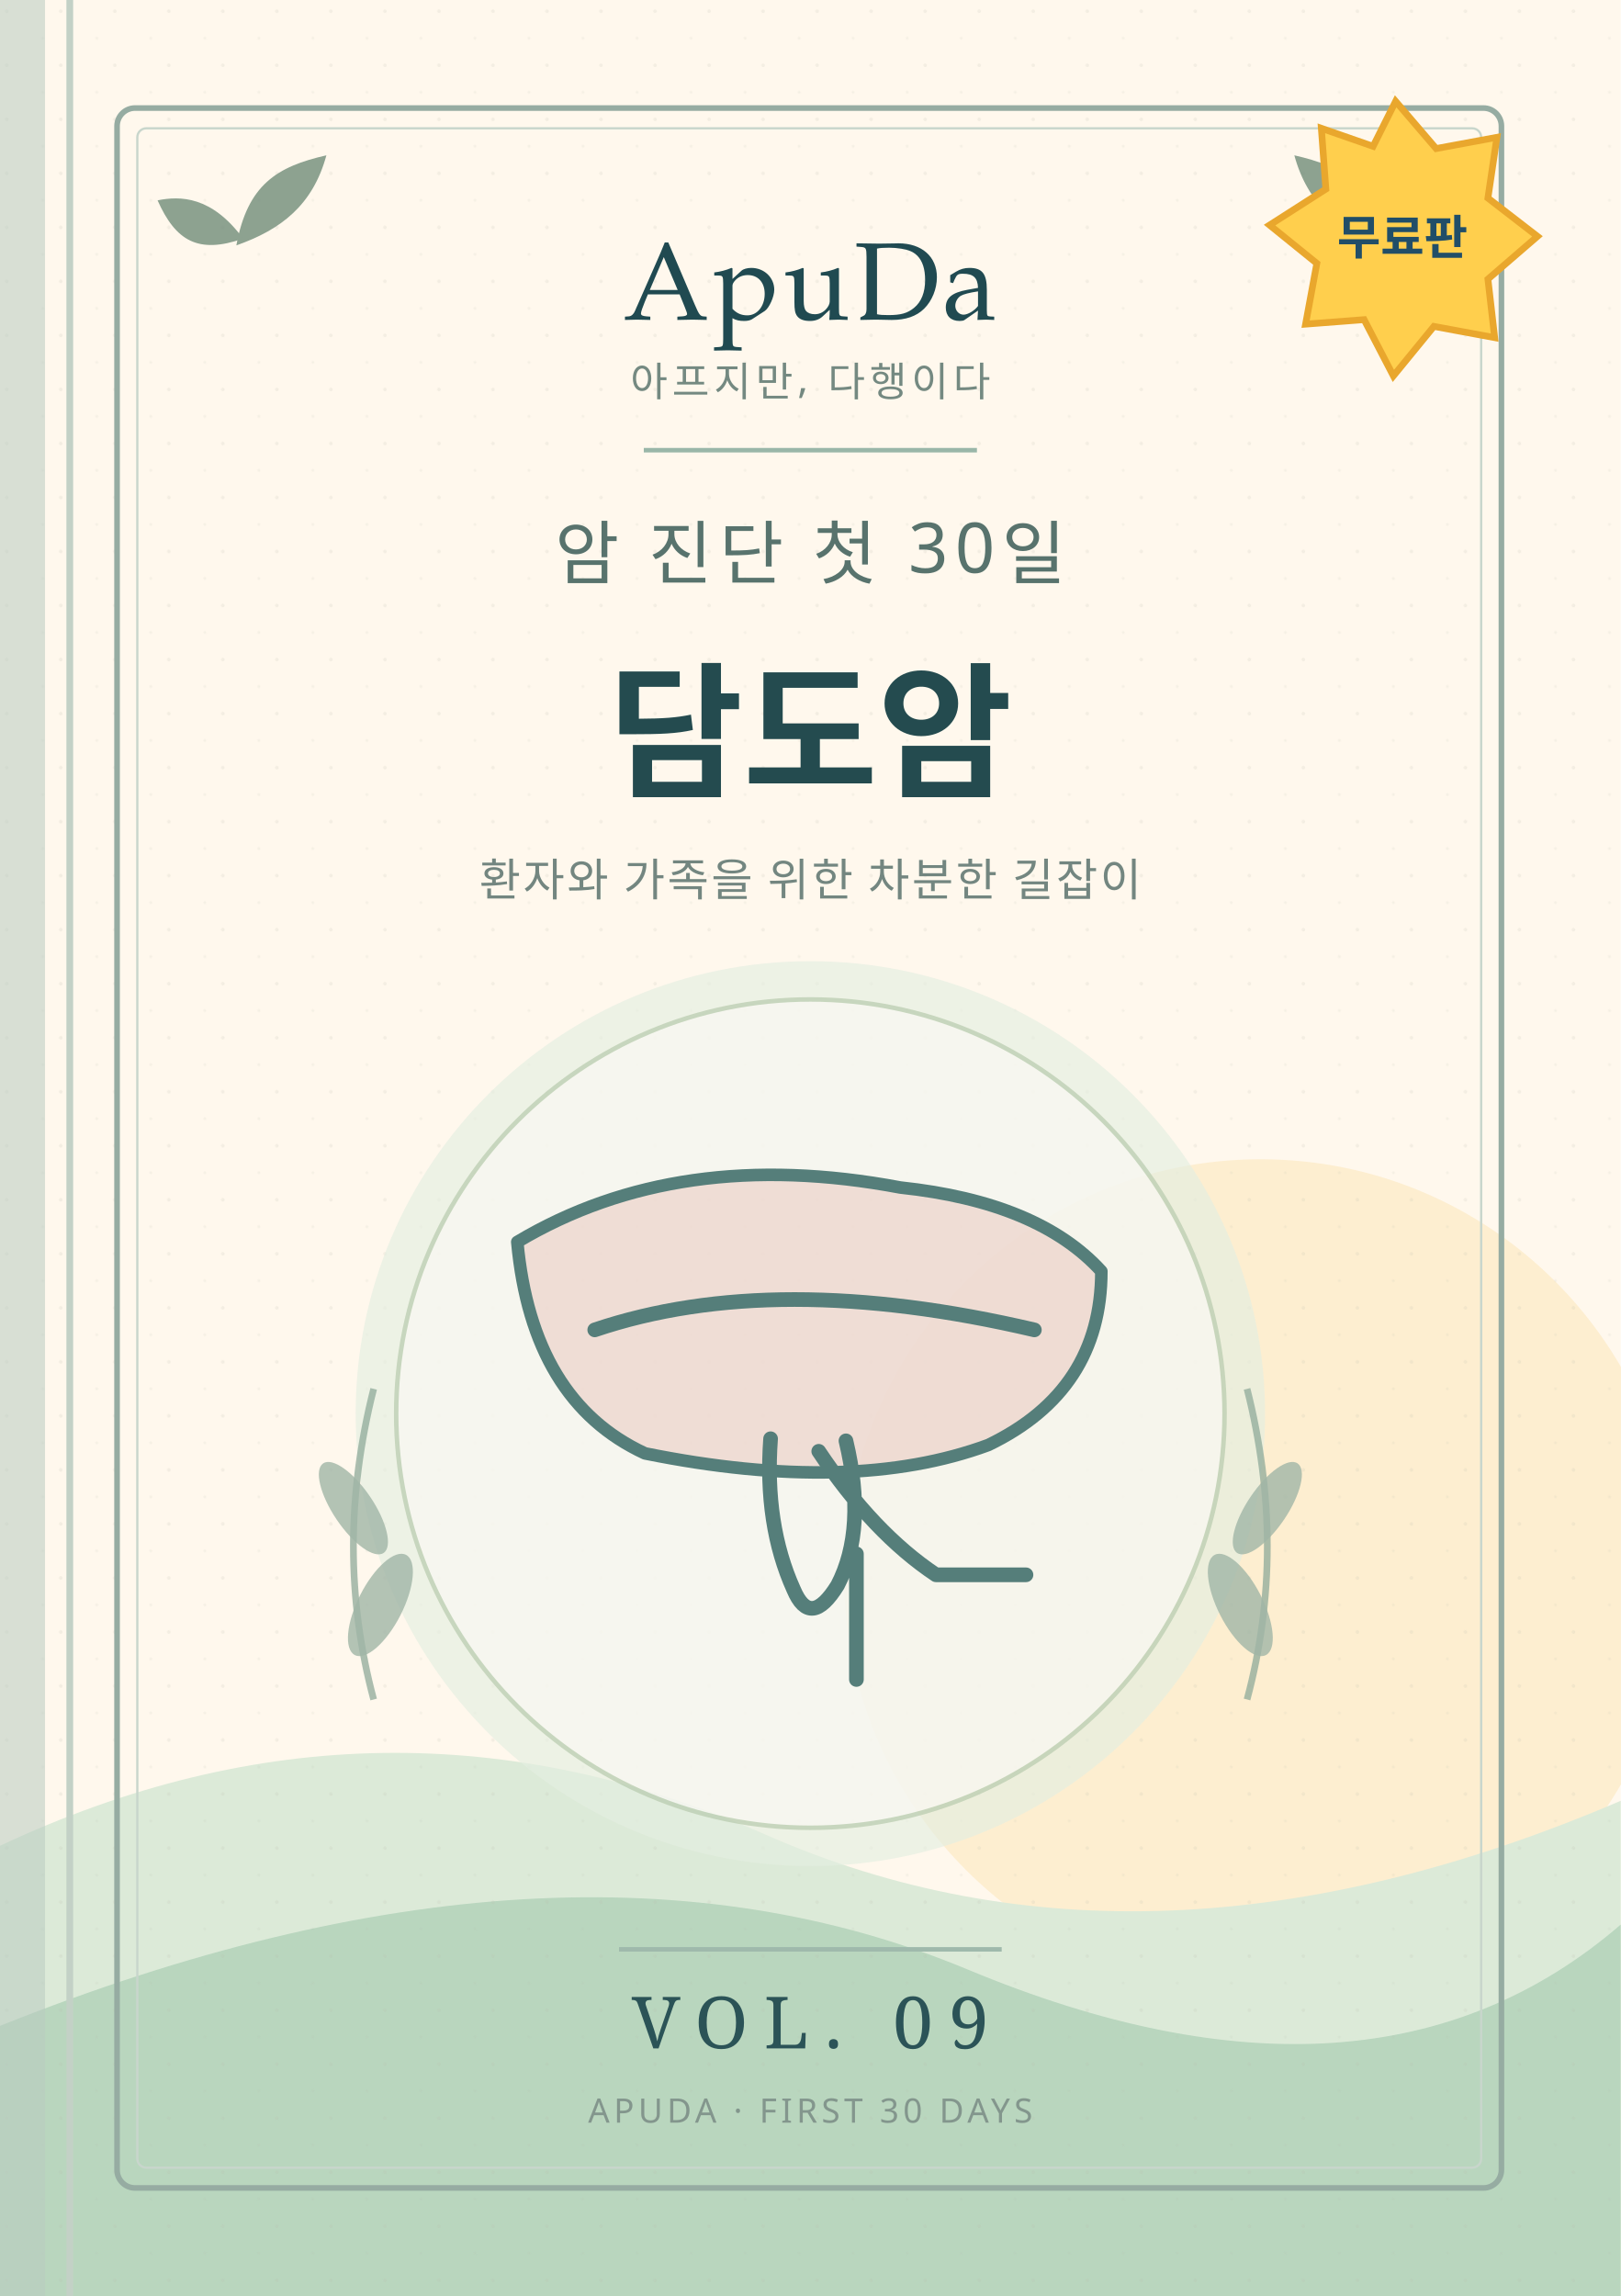
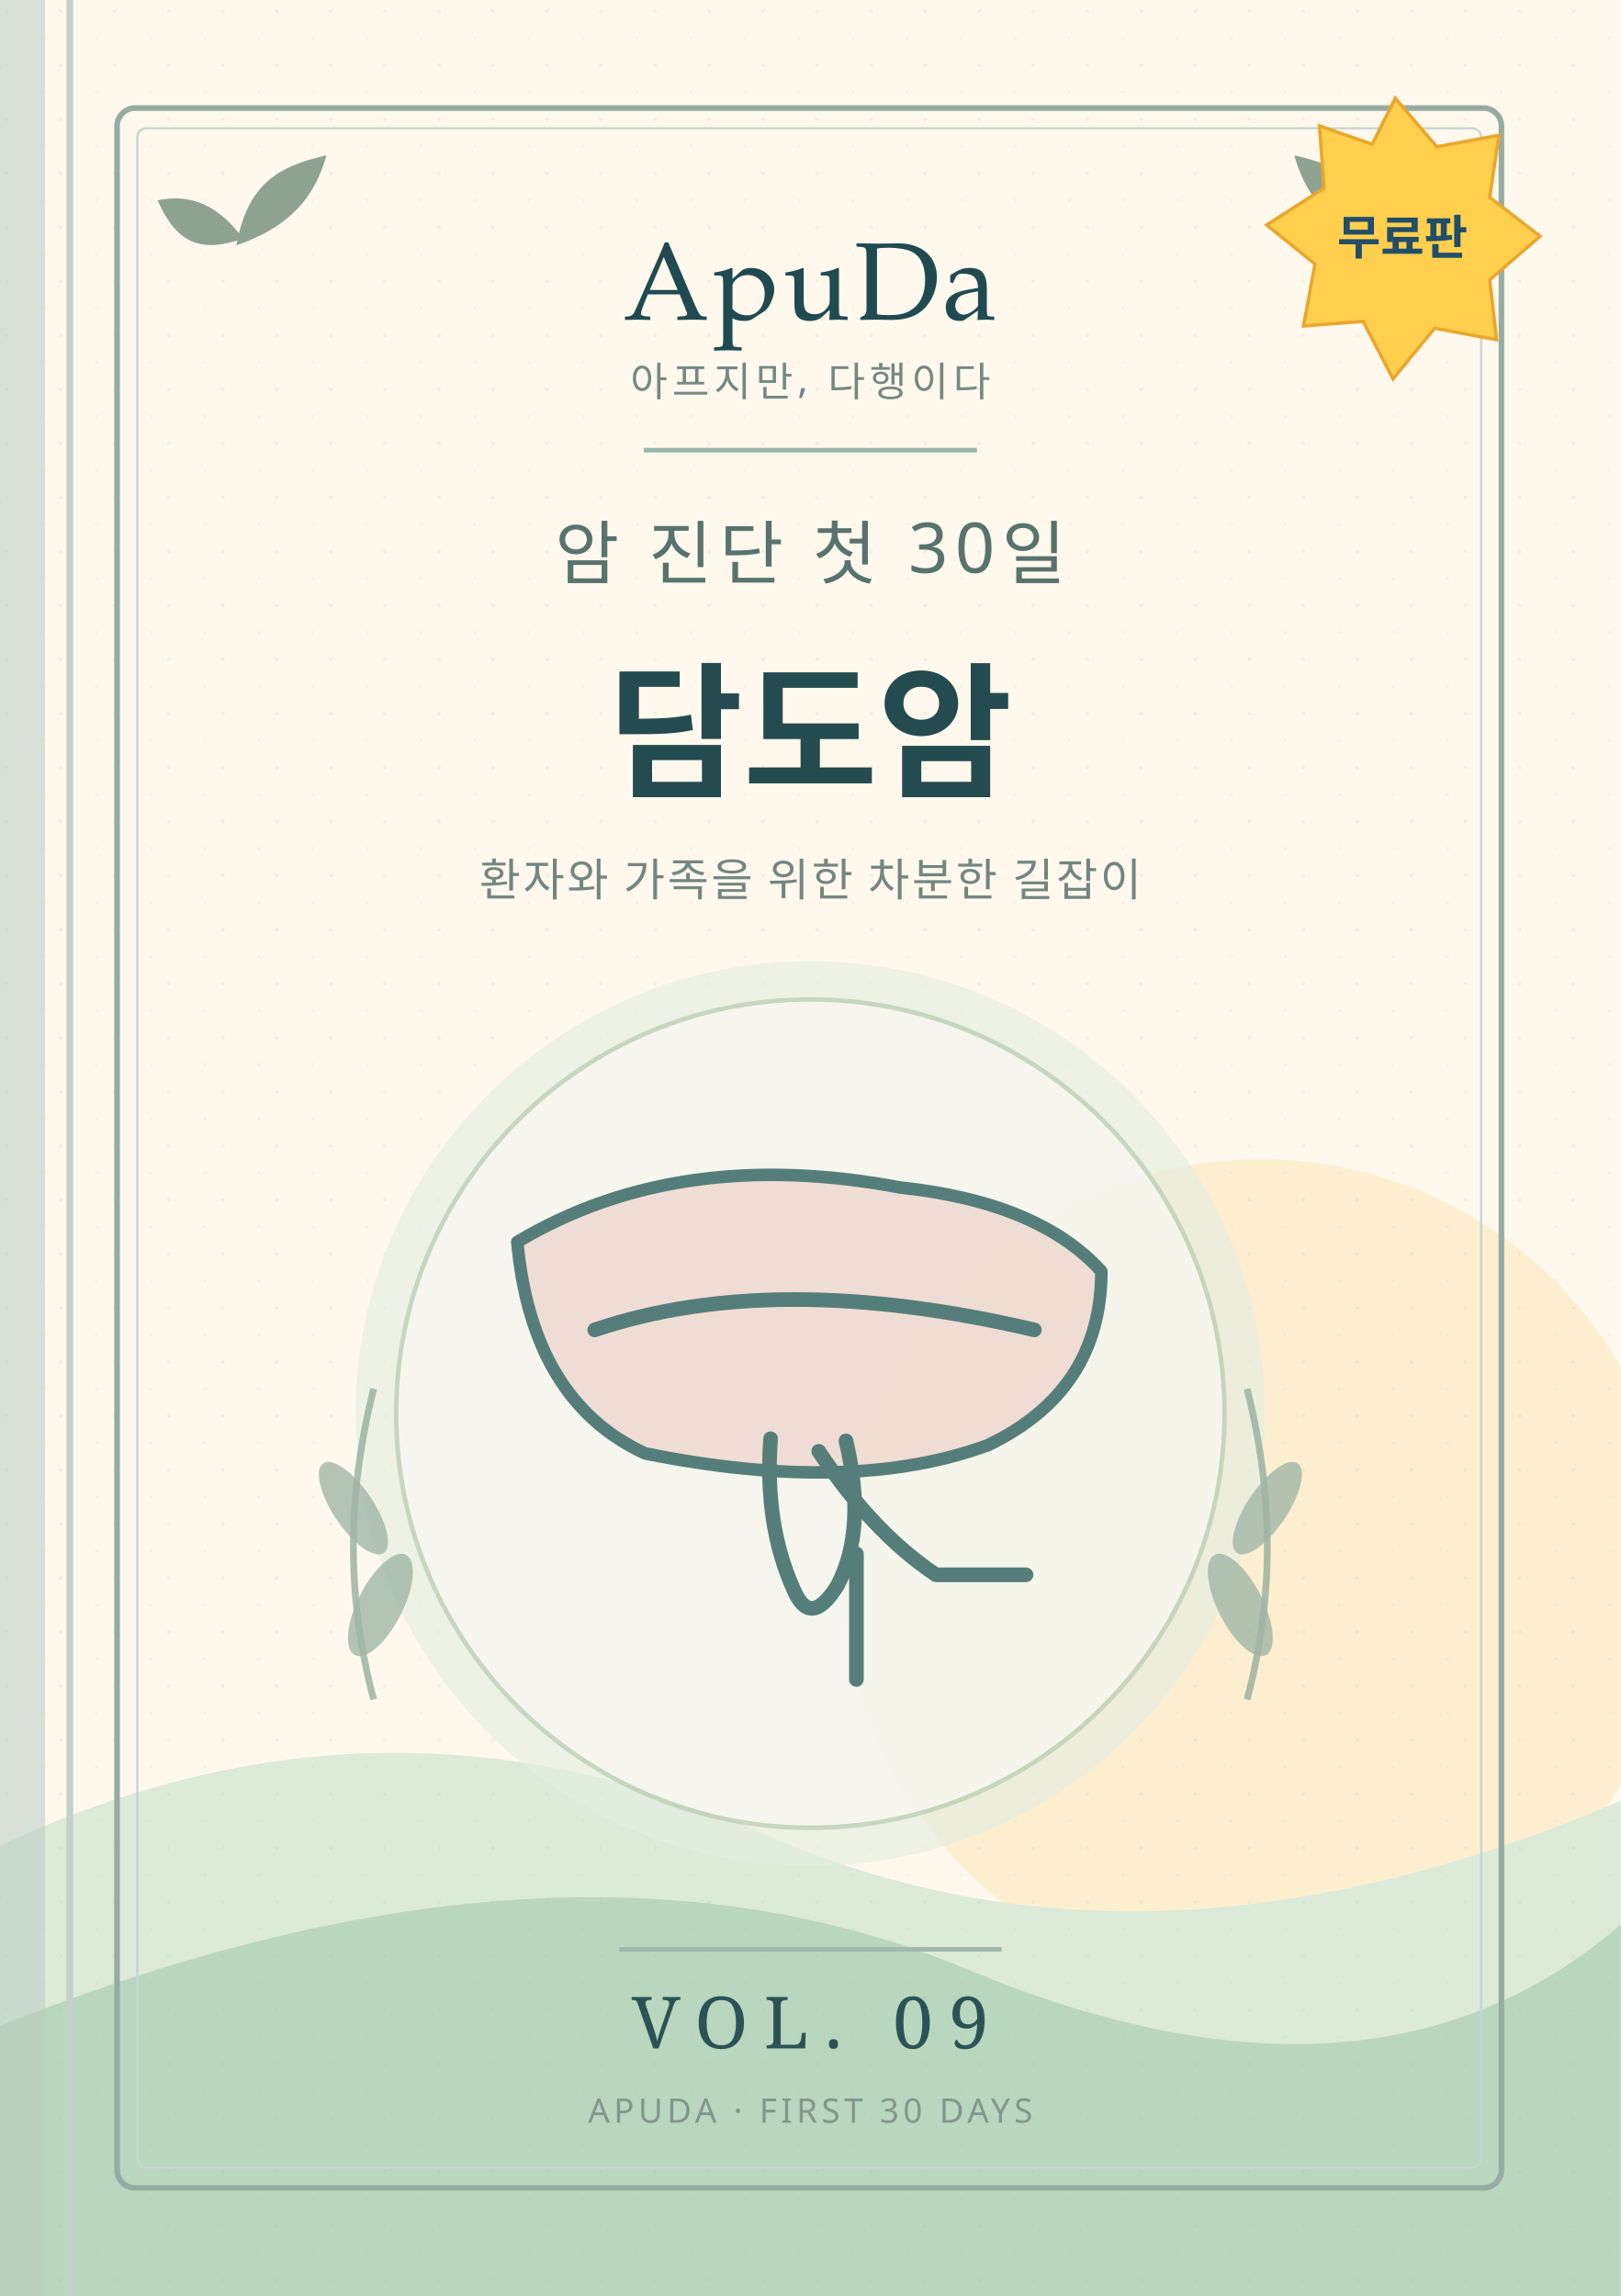
<svg xmlns="http://www.w3.org/2000/svg" width="720" height="1020" viewBox="0 0 720 1020" role="img" aria-labelledby="title description">
  <defs>
    <pattern id="paper" width="24" height="24" patternUnits="userSpaceOnUse">
      <circle cx="3" cy="5" r=".8" fill="#B6B8A9" opacity=".16" />
      <circle cx="19" cy="17" r=".65" fill="#B6B8A9" opacity=".12" />
    </pattern>
    <linearGradient id="book" x1="0" y1="0" x2="1" y2="0">
      <stop stop-color="#E4E9E1" />
      <stop offset=".65" stop-color="#F9F7F1" />
      <stop offset="1" stop-color="#F8F5EE" />
    </linearGradient>
  </defs>
  <rect width="720" height="1020" fill="#fff8ed" />
  <circle cx="560" cy="700" r="185" fill="#fbe4b4" opacity=".5" />
  <path d="M0 820 Q170 740 340 815 T720 800 V1020 H0Z" fill="#dcead8" />
  <path d="M0 900 Q250 800 430 875 T720 855 V1020 H0Z" fill="#a9cdb3" opacity=".7" />
  <rect width="720" height="1020" fill="url(#paper)" />
  <rect width="20" height="1020" fill="#B9CCC0" opacity=".56" />
  <path d="M31 0 V1020" stroke="#C3D1C6" stroke-width="3" />
  <rect x="52" y="48" width="615" height="924" rx="8" fill="none" stroke="#96ACA2" stroke-width="2.5" />
  <rect x="61" y="57" width="597" height="906" rx="4" fill="none" stroke="#C8D6CC" stroke-width="1" />
  <g fill="#708C79" opacity=".8">
    <path d="M105 109 C110 82 123 74 145 69 C139 91 125 102 105 109Z" />
    <path d="M108 106 C94 87 80 87 70 89 C78 107 88 113 108 106Z" />
    <path d="M615 109 C610 82 597 74 575 69 C581 91 595 102 615 109Z" />
    <path d="M612 106 C626 87 640 87 650 89 C642 107 632 113 612 106Z" />
  </g>
  <text x="360" y="142" font-family="Georgia,Palatino,serif" font-size="49" letter-spacing="1.8" text-anchor="middle" fill="#204A51">ApuDa</text>
  <text x="360" y="176" font-family="'Noto Sans KR','Malgun Gothic',sans-serif" font-size="18" text-anchor="middle" letter-spacing="2" fill="#748981">아프지만, 다행이다</text>
  <path d="M286 200 H434" stroke="#99B6A8" stroke-width="2" />
  <text x="360" y="257" font-family="'Noto Sans KR','Malgun Gothic',sans-serif" font-weight="500" font-size="31" text-anchor="middle" letter-spacing="3" fill="#58736D">암 진단 첫 30일</text>
  <g text-anchor="middle" font-family="'Noto Serif KR','Nanum Myeongjo','Malgun Gothic',serif" font-weight="700" fill="#244B4F">
    <text x="360" y="349" font-size="65">담도암</text>
  </g>
  <text x="360" y="398" font-family="'Noto Sans KR','Malgun Gothic',sans-serif" font-size="20" text-anchor="middle" letter-spacing="1.1" fill="#738680">환자와 가족을 위한 차분한 길잡이</text>
  <ellipse cx="360" cy="628" rx="202" ry="201" fill="#E4EEE1" opacity=".66" />
  <circle cx="360" cy="628" r="184" fill="#FAF8F3" opacity=".68" stroke="#B6C9AB" stroke-width="2" />
  <g transform="translate(360 628) scale(.93)">
    <g fill="#E8C9BF" fill-opacity=".55" stroke="#557E7A" stroke-width="6" stroke-linecap="round" stroke-linejoin="round">
      <path d="M-140-82 Q-63-128 43-108 Q109-101 139-68 Q139-11 85 15 Q20 39-79 19 Q-133-6-140-82Z" />
    </g>
    <g fill="none" stroke="#557E7A" stroke-width="7" stroke-linecap="round" stroke-linejoin="round">
      <path d="M-19 12 Q-22 53-8 84 Q0 103 13 82 Q27 55 17 13 M4 18 Q30 57 60 77 M22 67 V127 M60 77 H103 M-103-40 Q-17-69 107-40" />
    </g>
  </g>
  <path d="M166 755 Q148 688 166 617 M554 755 Q572 688 554 617" stroke="#8FAA9A" stroke-width="3" fill="none" opacity=".75" />
  <g fill="#A0B5A6" opacity=".8">
    <ellipse cx="157" cy="670" rx="9" ry="24" transform="rotate(-34 157 670)" />
    <ellipse cx="169" cy="713" rx="10" ry="25" transform="rotate(27 169 713)" />
    <ellipse cx="563" cy="670" rx="9" ry="24" transform="rotate(34 563 670)" />
    <ellipse cx="551" cy="713" rx="10" ry="25" transform="rotate(-27 551 713)" />
  </g>
  <path d="M275 866 H445" stroke="#9FB9AC" stroke-width="2" />
  <text x="360" y="910" font-family="Georgia,serif" font-size="32" letter-spacing="7" text-anchor="middle" fill="#2B5357">VOL. 09</text>
  <text x="360" y="943" font-family="'Noto Sans KR','Malgun Gothic',sans-serif" font-size="15" letter-spacing="1.8" text-anchor="middle" fill="#83968D">APUDA · FIRST 30 DAYS</text>
  <path d="M620 45 L638 66 665 61 661 88 683 105 661 124 664 150 637 145 619 167 606 142 580 144 585 117 564 100 589 84 587 57 610 65Z" fill="#ffcf4d" stroke="#e9a72d" stroke-width="3" />
  <text x="623" y="113" text-anchor="middle" font-size="21" font-weight="900" font-family="sans-serif" fill="#214e68">무료판</text>
+   <path d="M620 45 L638 66 665 61 661 88 683 105 661 124 664 150 637 145 619 167 606 142 580 144 585 117 564 100 589 84 587 57 610 65Z" fill="#ffcf4d" />
+   <text x="623" y="113" text-anchor="middle" font-size="21" font-weight="900" font-family="sans-serif" fill="#214e68">무료판</text>
</svg>
